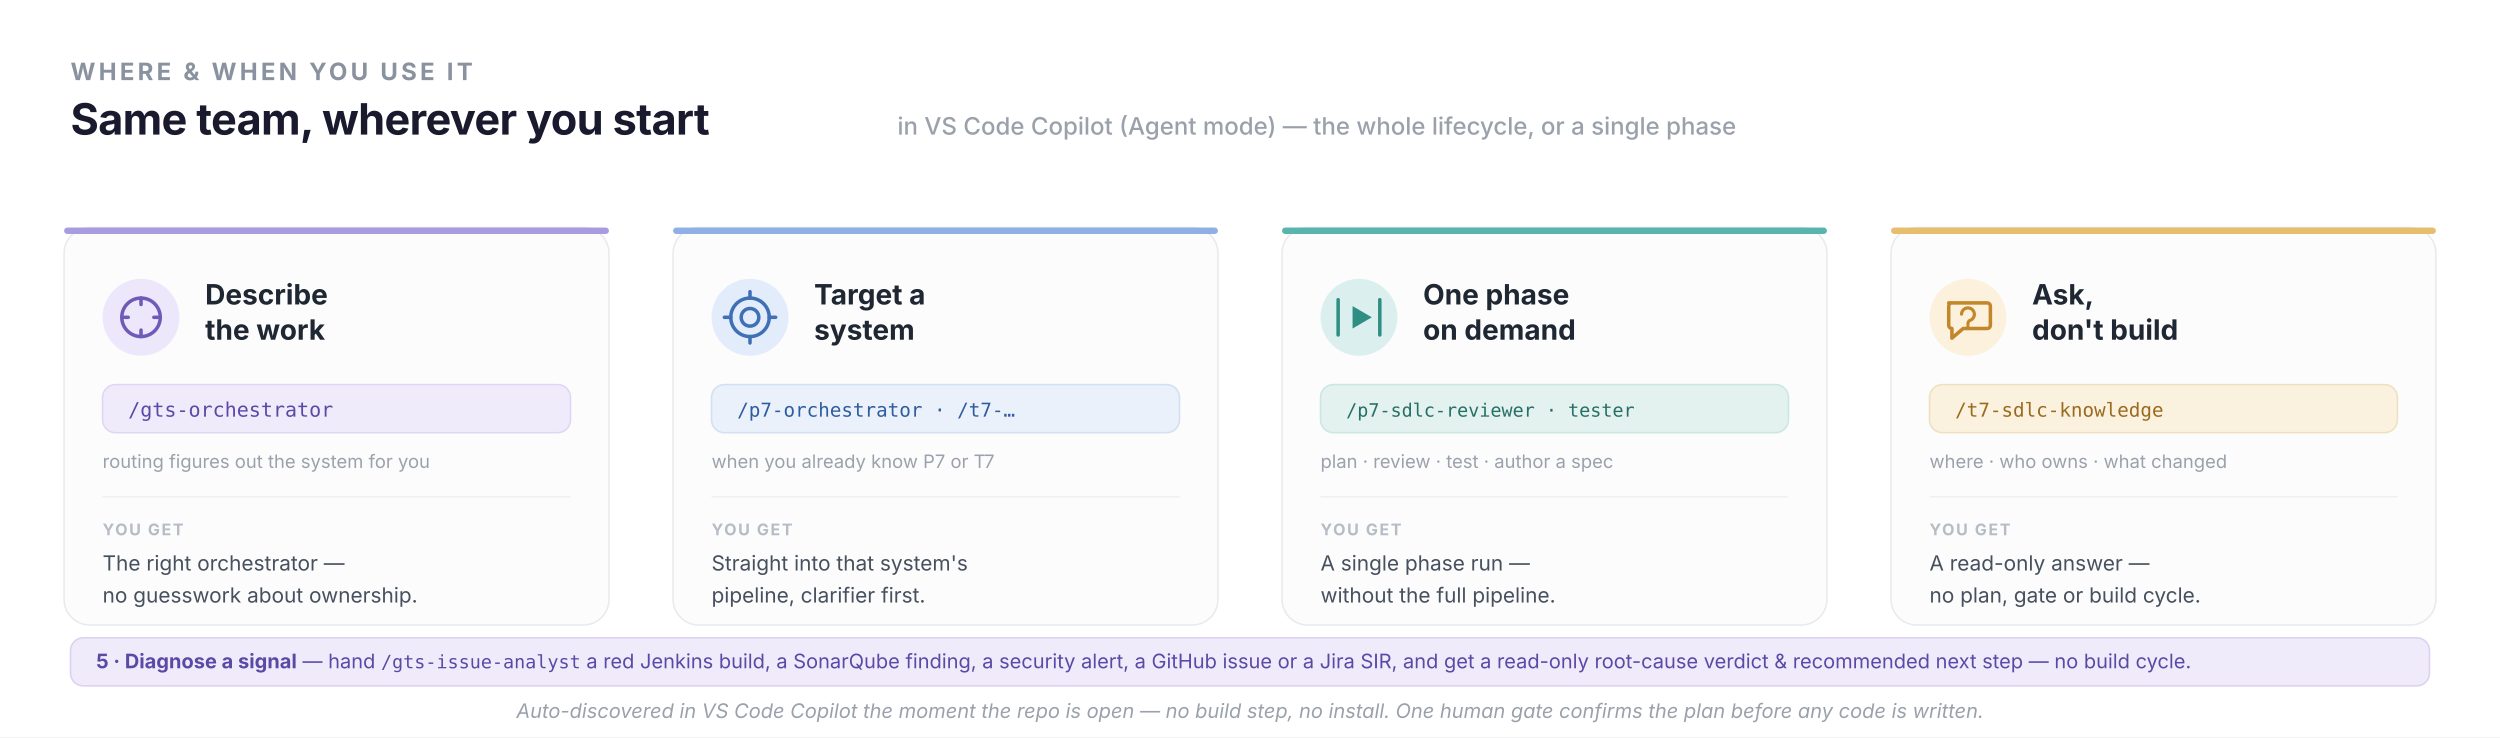
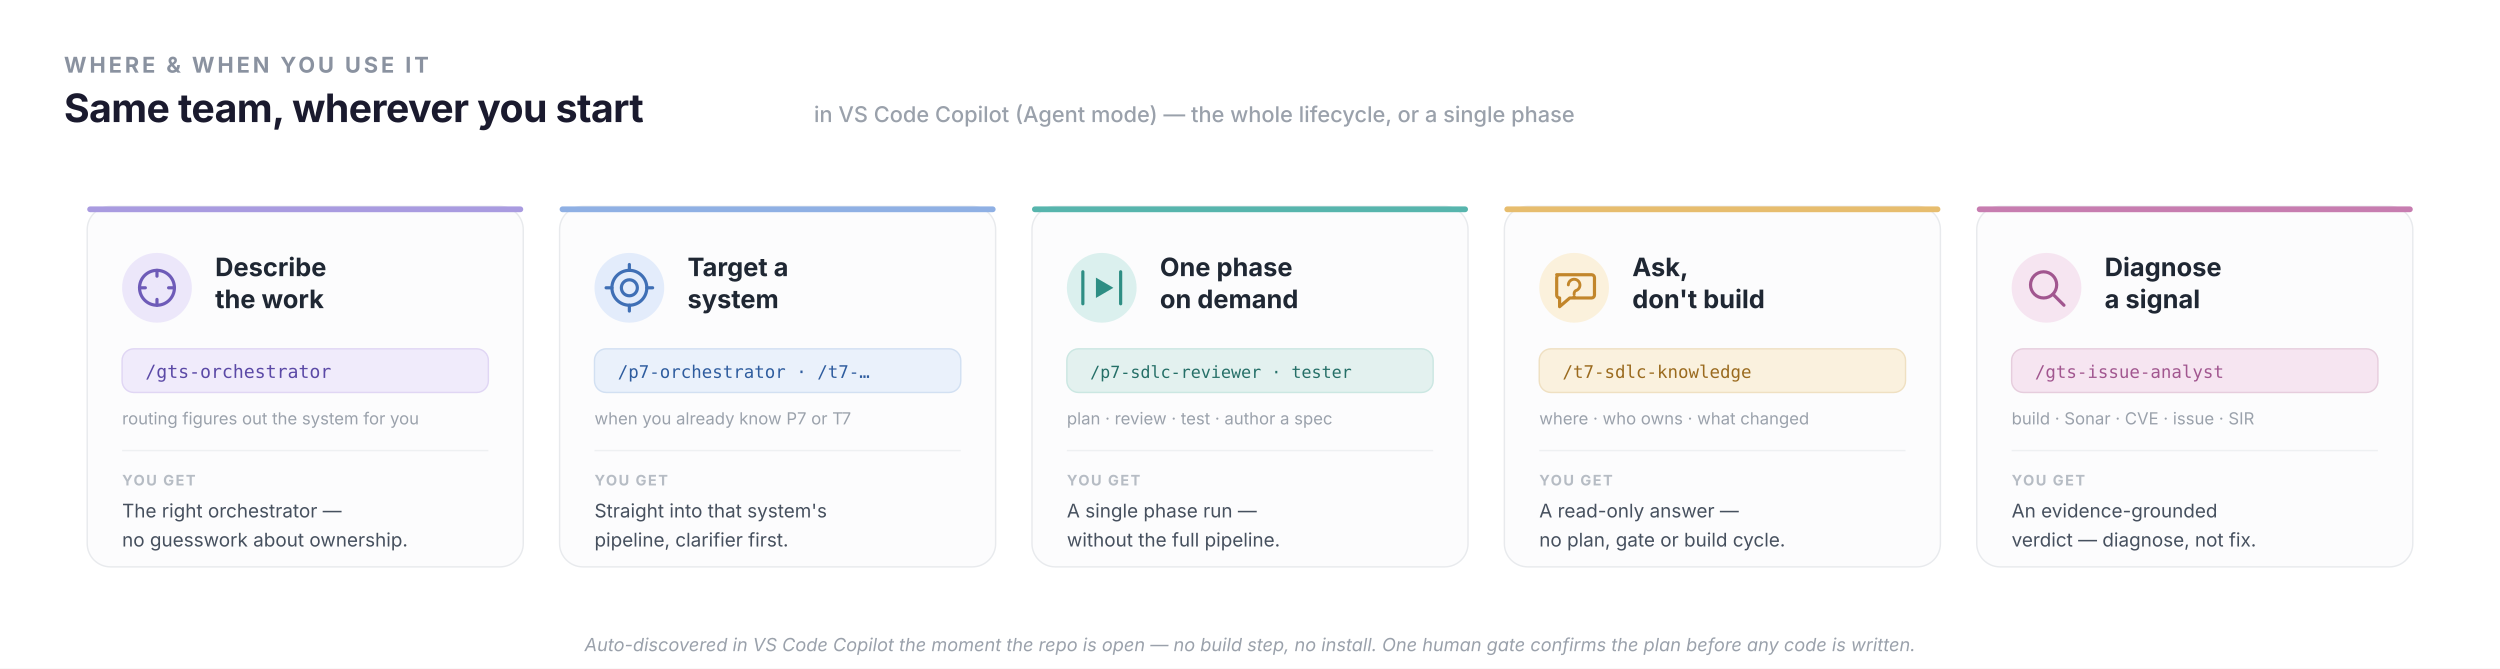
- <svg xmlns="http://www.w3.org/2000/svg" viewBox="0 0 1560 460" width="1560" height="460" role="img" aria-label="Where and when you use GTS AI SDLC. It lives in VS Code Copilot Agent mode, which auto-discovers every agent the moment the repo is open. Five ways in, the same team every time. 1 Describe the work: call gts-orchestrator and routing figures out the system — you get the right orchestrator with no guesswork. 2 Target a system: call p7-orchestrator or t7-orchestrator when you already know P7 or T7 — you get straight into that system's pipeline. 3 One phase on demand: call a single agent such as p7-sdlc-reviewer or t7-sdlc-tester to plan, review, test or author a spec — you get one phase without the full run. 4 Ask, don't build: call t7-sdlc-knowledge for where, who-owns and what-changed questions — you get a read-only answer with no build cycle. 5 Diagnose a signal: hand gts-issue-analyst a red Jenkins build, a SonarQube finding, a security alert, a GitHub issue or a Jira SIR — you get a read-only, evidence-grounded root-cause verdict and a recommended next step, no build cycle.">
-   <rect x="0" y="0" width="1560" height="460" fill="#FFFFFF" />
+ <svg xmlns="http://www.w3.org/2000/svg" viewBox="0 0 1720 460" width="1720" height="460" role="img" aria-label="Where and when you use GTS AI SDLC. It lives in VS Code Copilot Agent mode, which auto-discovers every agent the moment the repo is open. Five ways in, the same team every time. 1 Describe the work: call gts-orchestrator and routing figures out the system — you get the right orchestrator with no guesswork. 2 Target a system: call p7-orchestrator or t7-orchestrator when you already know P7 or T7 — you get straight into that system's pipeline. 3 One phase on demand: call a single agent such as p7-sdlc-reviewer or t7-sdlc-tester to plan, review, test or author a spec — you get one phase without the full run. 4 Ask, don't build: call t7-sdlc-knowledge for where, who-owns and what-changed questions — you get a read-only answer with no build cycle. 5 Diagnose a signal: hand gts-issue-analyst a red Jenkins build, a SonarQube finding, a security alert, a GitHub issue or a Jira SIR — you get a read-only, evidence-grounded root-cause verdict and a recommended next step, no build cycle.">
+   <rect x="0" y="0" width="1720" height="460" fill="#FFFFFF" />
  <g font-family="Inter, 'SF Pro Display', -apple-system, BlinkMacSystemFont, 'Segoe UI', Roboto, Helvetica, Arial, sans-serif">
    <text x="44" y="50" font-size="15" font-weight="700" fill="#8A92A0" letter-spacing="2">WHERE &amp; WHEN YOU USE IT</text>
    <text x="44" y="84" font-size="27" font-weight="700" fill="#1A1A2E" letter-spacing="-0.4">Same team, wherever you start</text>
    <text x="560" y="84" font-size="15" font-weight="500" fill="#9AA1AB">in VS Code Copilot (Agent mode) — the whole lifecycle, or a single phase</text>
-     <g transform="translate(40,142)">
-       <rect x="0" y="0" width="340" height="248" rx="16" fill="#FCFCFD" stroke="#E8EAED" />
-       <rect x="0" y="0" width="340" height="4" rx="2" fill="#A99BE0" />
+     <g transform="translate(60,142)">
+       <rect x="0" y="0" width="300" height="248" rx="16" fill="#FCFCFD" stroke="#E8EAED" />
+       <rect x="0" y="0" width="300" height="4" rx="2" fill="#A99BE0" />
      <circle cx="48" cy="56" r="24" fill="#ECE7FA" />
      <g transform="translate(48,56)" fill="none" stroke="#6E5BB8" stroke-width="2.2" stroke-linecap="round" stroke-linejoin="round">
        <circle cx="0" cy="0" r="12" />
        <path d="M0 -12 L0 -8 M0 8 L0 12 M-12 0 L-8 0 M8 0 L12 0" />
        <path d="M4.5 -4.5 L-1 1 L-4.5 4.5 L1 -1 Z" fill="#6E5BB8" stroke="none" />
      </g>
      <text x="88" y="48" font-size="17.5" font-weight="700" fill="#1F2733">Describe</text>
      <text x="88" y="70" font-size="17.5" font-weight="700" fill="#1F2733">the work</text>
-       <rect x="24" y="98" width="292" height="30" rx="8" fill="#F0EBFB" stroke="#E0D6F4" />
+       <rect x="24" y="98" width="252" height="30" rx="8" fill="#F0EBFB" stroke="#E0D6F4" />
      <text x="40" y="118" font-size="12.5" font-family="'SF Mono', ui-monospace, Menlo, monospace" fill="#5B49A6">/gts-orchestrator</text>
      <text x="24" y="150" font-size="11.5" fill="#9AA1AB">routing figures out the system for you</text>
-       <line x1="24" y1="168" x2="316" y2="168" stroke="#EEF0F2" />
+       <line x1="24" y1="168" x2="276" y2="168" stroke="#EEF0F2" />
      <text x="24" y="192" font-size="10" font-weight="700" fill="#B6BCC4" letter-spacing="1">YOU GET</text>
      <text x="24" y="214" font-size="13" fill="#46505E">The right orchestrator —</text>
      <text x="24" y="234" font-size="13" fill="#46505E">no guesswork about ownership.</text>
    </g>
-     <g transform="translate(420,142)">
-       <rect x="0" y="0" width="340" height="248" rx="16" fill="#FCFCFD" stroke="#E8EAED" />
-       <rect x="0" y="0" width="340" height="4" rx="2" fill="#8FB0E4" />
+     <g transform="translate(385,142)">
+       <rect x="0" y="0" width="300" height="248" rx="16" fill="#FCFCFD" stroke="#E8EAED" />
+       <rect x="0" y="0" width="300" height="4" rx="2" fill="#8FB0E4" />
      <circle cx="48" cy="56" r="24" fill="#E3ECFB" />
      <g transform="translate(48,56)" fill="none" stroke="#3F6FB5" stroke-width="2.2" stroke-linecap="round">
        <circle cx="0" cy="0" r="12" />
        <circle cx="0" cy="0" r="5.5" />
        <path d="M0 -16 L0 -12 M0 12 L0 16 M-16 0 L-12 0 M12 0 L16 0" />
      </g>
      <text x="88" y="48" font-size="17.5" font-weight="700" fill="#1F2733">Target a</text>
      <text x="88" y="70" font-size="17.5" font-weight="700" fill="#1F2733">system</text>
-       <rect x="24" y="98" width="292" height="30" rx="8" fill="#EAF1FB" stroke="#D2E0F2" />
+       <rect x="24" y="98" width="252" height="30" rx="8" fill="#EAF1FB" stroke="#D2E0F2" />
      <text x="40" y="118" font-size="12" font-family="'SF Mono', ui-monospace, Menlo, monospace" fill="#2E5C9E">/p7-orchestrator · /t7-…</text>
      <text x="24" y="150" font-size="11.5" fill="#9AA1AB">when you already know P7 or T7</text>
-       <line x1="24" y1="168" x2="316" y2="168" stroke="#EEF0F2" />
+       <line x1="24" y1="168" x2="276" y2="168" stroke="#EEF0F2" />
      <text x="24" y="192" font-size="10" font-weight="700" fill="#B6BCC4" letter-spacing="1">YOU GET</text>
      <text x="24" y="214" font-size="13" fill="#46505E">Straight into that system's</text>
      <text x="24" y="234" font-size="13" fill="#46505E">pipeline, clarifier first.</text>
    </g>
-     <g transform="translate(800,142)">
-       <rect x="0" y="0" width="340" height="248" rx="16" fill="#FCFCFD" stroke="#E8EAED" />
-       <rect x="0" y="0" width="340" height="4" rx="2" fill="#57B5AD" />
+     <g transform="translate(710,142)">
+       <rect x="0" y="0" width="300" height="248" rx="16" fill="#FCFCFD" stroke="#E8EAED" />
+       <rect x="0" y="0" width="300" height="4" rx="2" fill="#57B5AD" />
      <circle cx="48" cy="56" r="24" fill="#DBF0EE" />
      <g transform="translate(48,56)" fill="none" stroke="#2E8E84" stroke-width="2.2" stroke-linecap="round" stroke-linejoin="round">
        <path d="M-13 -11 L-13 11 M13 -11 L13 11" />
        <path d="M-4 -7 L8 0 L-4 7 Z" fill="#2E8E84" stroke="none" />
      </g>
      <text x="88" y="48" font-size="17.5" font-weight="700" fill="#1F2733">One phase</text>
      <text x="88" y="70" font-size="17.5" font-weight="700" fill="#1F2733">on demand</text>
-       <rect x="24" y="98" width="292" height="30" rx="8" fill="#E3F1EF" stroke="#CBE7E2" />
+       <rect x="24" y="98" width="252" height="30" rx="8" fill="#E3F1EF" stroke="#CBE7E2" />
      <text x="40" y="118" font-size="11.5" font-family="'SF Mono', ui-monospace, Menlo, monospace" fill="#256F67">/p7-sdlc-reviewer · tester</text>
      <text x="24" y="150" font-size="11.5" fill="#9AA1AB">plan · review · test · author a spec</text>
-       <line x1="24" y1="168" x2="316" y2="168" stroke="#EEF0F2" />
+       <line x1="24" y1="168" x2="276" y2="168" stroke="#EEF0F2" />
      <text x="24" y="192" font-size="10" font-weight="700" fill="#B6BCC4" letter-spacing="1">YOU GET</text>
      <text x="24" y="214" font-size="13" fill="#46505E">A single phase run —</text>
      <text x="24" y="234" font-size="13" fill="#46505E">without the full pipeline.</text>
    </g>
-     <g transform="translate(1180,142)">
-       <rect x="0" y="0" width="340" height="248" rx="16" fill="#FCFCFD" stroke="#E8EAED" />
-       <rect x="0" y="0" width="340" height="4" rx="2" fill="#E7BD6E" />
+     <g transform="translate(1035,142)">
+       <rect x="0" y="0" width="300" height="248" rx="16" fill="#FCFCFD" stroke="#E8EAED" />
+       <rect x="0" y="0" width="300" height="4" rx="2" fill="#E7BD6E" />
      <circle cx="48" cy="56" r="24" fill="#FBF1DC" />
      <g transform="translate(48,56)" fill="none" stroke="#C2862B" stroke-width="2.2" stroke-linecap="round" stroke-linejoin="round">
        <path d="M-12 -9 h24 a2 2 0 0 1 2 2 v12 a2 2 0 0 1 -2 2 h-15 l-7 6 v-6 a2 2 0 0 1 -2 -2 v-12 a2 2 0 0 1 2 -2 z" />
        <path d="M-4 -2 a4 4 0 1 1 5 4 c-1 0.8 -1 1.6 -1 2.6" stroke-width="2" />
        <circle cx="0" cy="6.5" r="1.3" fill="#C2862B" stroke="none" />
      </g>
      <text x="88" y="48" font-size="17.5" font-weight="700" fill="#1F2733">Ask,</text>
      <text x="88" y="70" font-size="17.5" font-weight="700" fill="#1F2733">don't build</text>
-       <rect x="24" y="98" width="292" height="30" rx="8" fill="#FAF1DE" stroke="#EFE0C2" />
+       <rect x="24" y="98" width="252" height="30" rx="8" fill="#FAF1DE" stroke="#EFE0C2" />
      <text x="40" y="118" font-size="12" font-family="'SF Mono', ui-monospace, Menlo, monospace" fill="#9A6A1E">/t7-sdlc-knowledge</text>
      <text x="24" y="150" font-size="11.5" fill="#9AA1AB">where · who owns · what changed</text>
-       <line x1="24" y1="168" x2="316" y2="168" stroke="#EEF0F2" />
+       <line x1="24" y1="168" x2="276" y2="168" stroke="#EEF0F2" />
      <text x="24" y="192" font-size="10" font-weight="700" fill="#B6BCC4" letter-spacing="1">YOU GET</text>
      <text x="24" y="214" font-size="13" fill="#46505E">A read-only answer —</text>
      <text x="24" y="234" font-size="13" fill="#46505E">no plan, gate or build cycle.</text>
    </g>
-     <rect x="44" y="398" width="1472" height="30" rx="8" fill="#F0EBFB" stroke="#DCD1F0" />
-     <text x="60" y="417" font-size="12.5" fill="#5B49A6">
-       <tspan font-weight="700">5 · Diagnose a signal</tspan> — hand <tspan font-family="'SF Mono', ui-monospace, Menlo, monospace" font-size="11.5">/gts-issue-analyst</tspan> a red Jenkins build, a SonarQube finding, a security alert, a GitHub issue or a Jira SIR, and get a read-only root-cause verdict &amp; recommended next step — no build cycle.</text>
-     <text x="780" y="448" text-anchor="middle" font-size="12.5" font-style="italic" fill="#9AA1AB">Auto-discovered in VS Code Copilot the moment the repo is open — no build step, no install. One human gate confirms the plan before any code is written.</text>
+     <g transform="translate(1360,142)">
+       <rect x="0" y="0" width="300" height="248" rx="16" fill="#FCFCFD" stroke="#E8EAED" />
+       <rect x="0" y="0" width="300" height="4" rx="2" fill="#C77DB0" />
+       <circle cx="48" cy="56" r="24" fill="#F6E5F1" />
+       <g transform="translate(48,56)" fill="none" stroke="#A1568F" stroke-width="2.2" stroke-linecap="round" stroke-linejoin="round">
+         <circle cx="-2" cy="-2" r="9" />
+         <path d="M4.5 4.5 L12 12" />
+       </g>
+       <text x="88" y="48" font-size="17.5" font-weight="700" fill="#1F2733">Diagnose</text>
+       <text x="88" y="70" font-size="17.5" font-weight="700" fill="#1F2733">a signal</text>
+       <rect x="24" y="98" width="252" height="30" rx="8" fill="#F6E5F1" stroke="#E6CDDD" />
+       <text x="40" y="118" font-size="12" font-family="'SF Mono', ui-monospace, Menlo, monospace" fill="#A1568F">/gts-issue-analyst</text>
+       <text x="24" y="150" font-size="11.5" fill="#9AA1AB">build · Sonar · CVE · issue · SIR</text>
+       <line x1="24" y1="168" x2="276" y2="168" stroke="#EEF0F2" />
+       <text x="24" y="192" font-size="10" font-weight="700" fill="#B6BCC4" letter-spacing="1">YOU GET</text>
+       <text x="24" y="214" font-size="13" fill="#46505E">An evidence-grounded</text>
+       <text x="24" y="234" font-size="13" fill="#46505E">verdict — diagnose, not fix.</text>
+     </g>
+     <text x="860" y="448" text-anchor="middle" font-size="12.5" font-style="italic" fill="#9AA1AB">Auto-discovered in VS Code Copilot the moment the repo is open — no build step, no install. One human gate confirms the plan before any code is written.</text>
  </g>
</svg>
